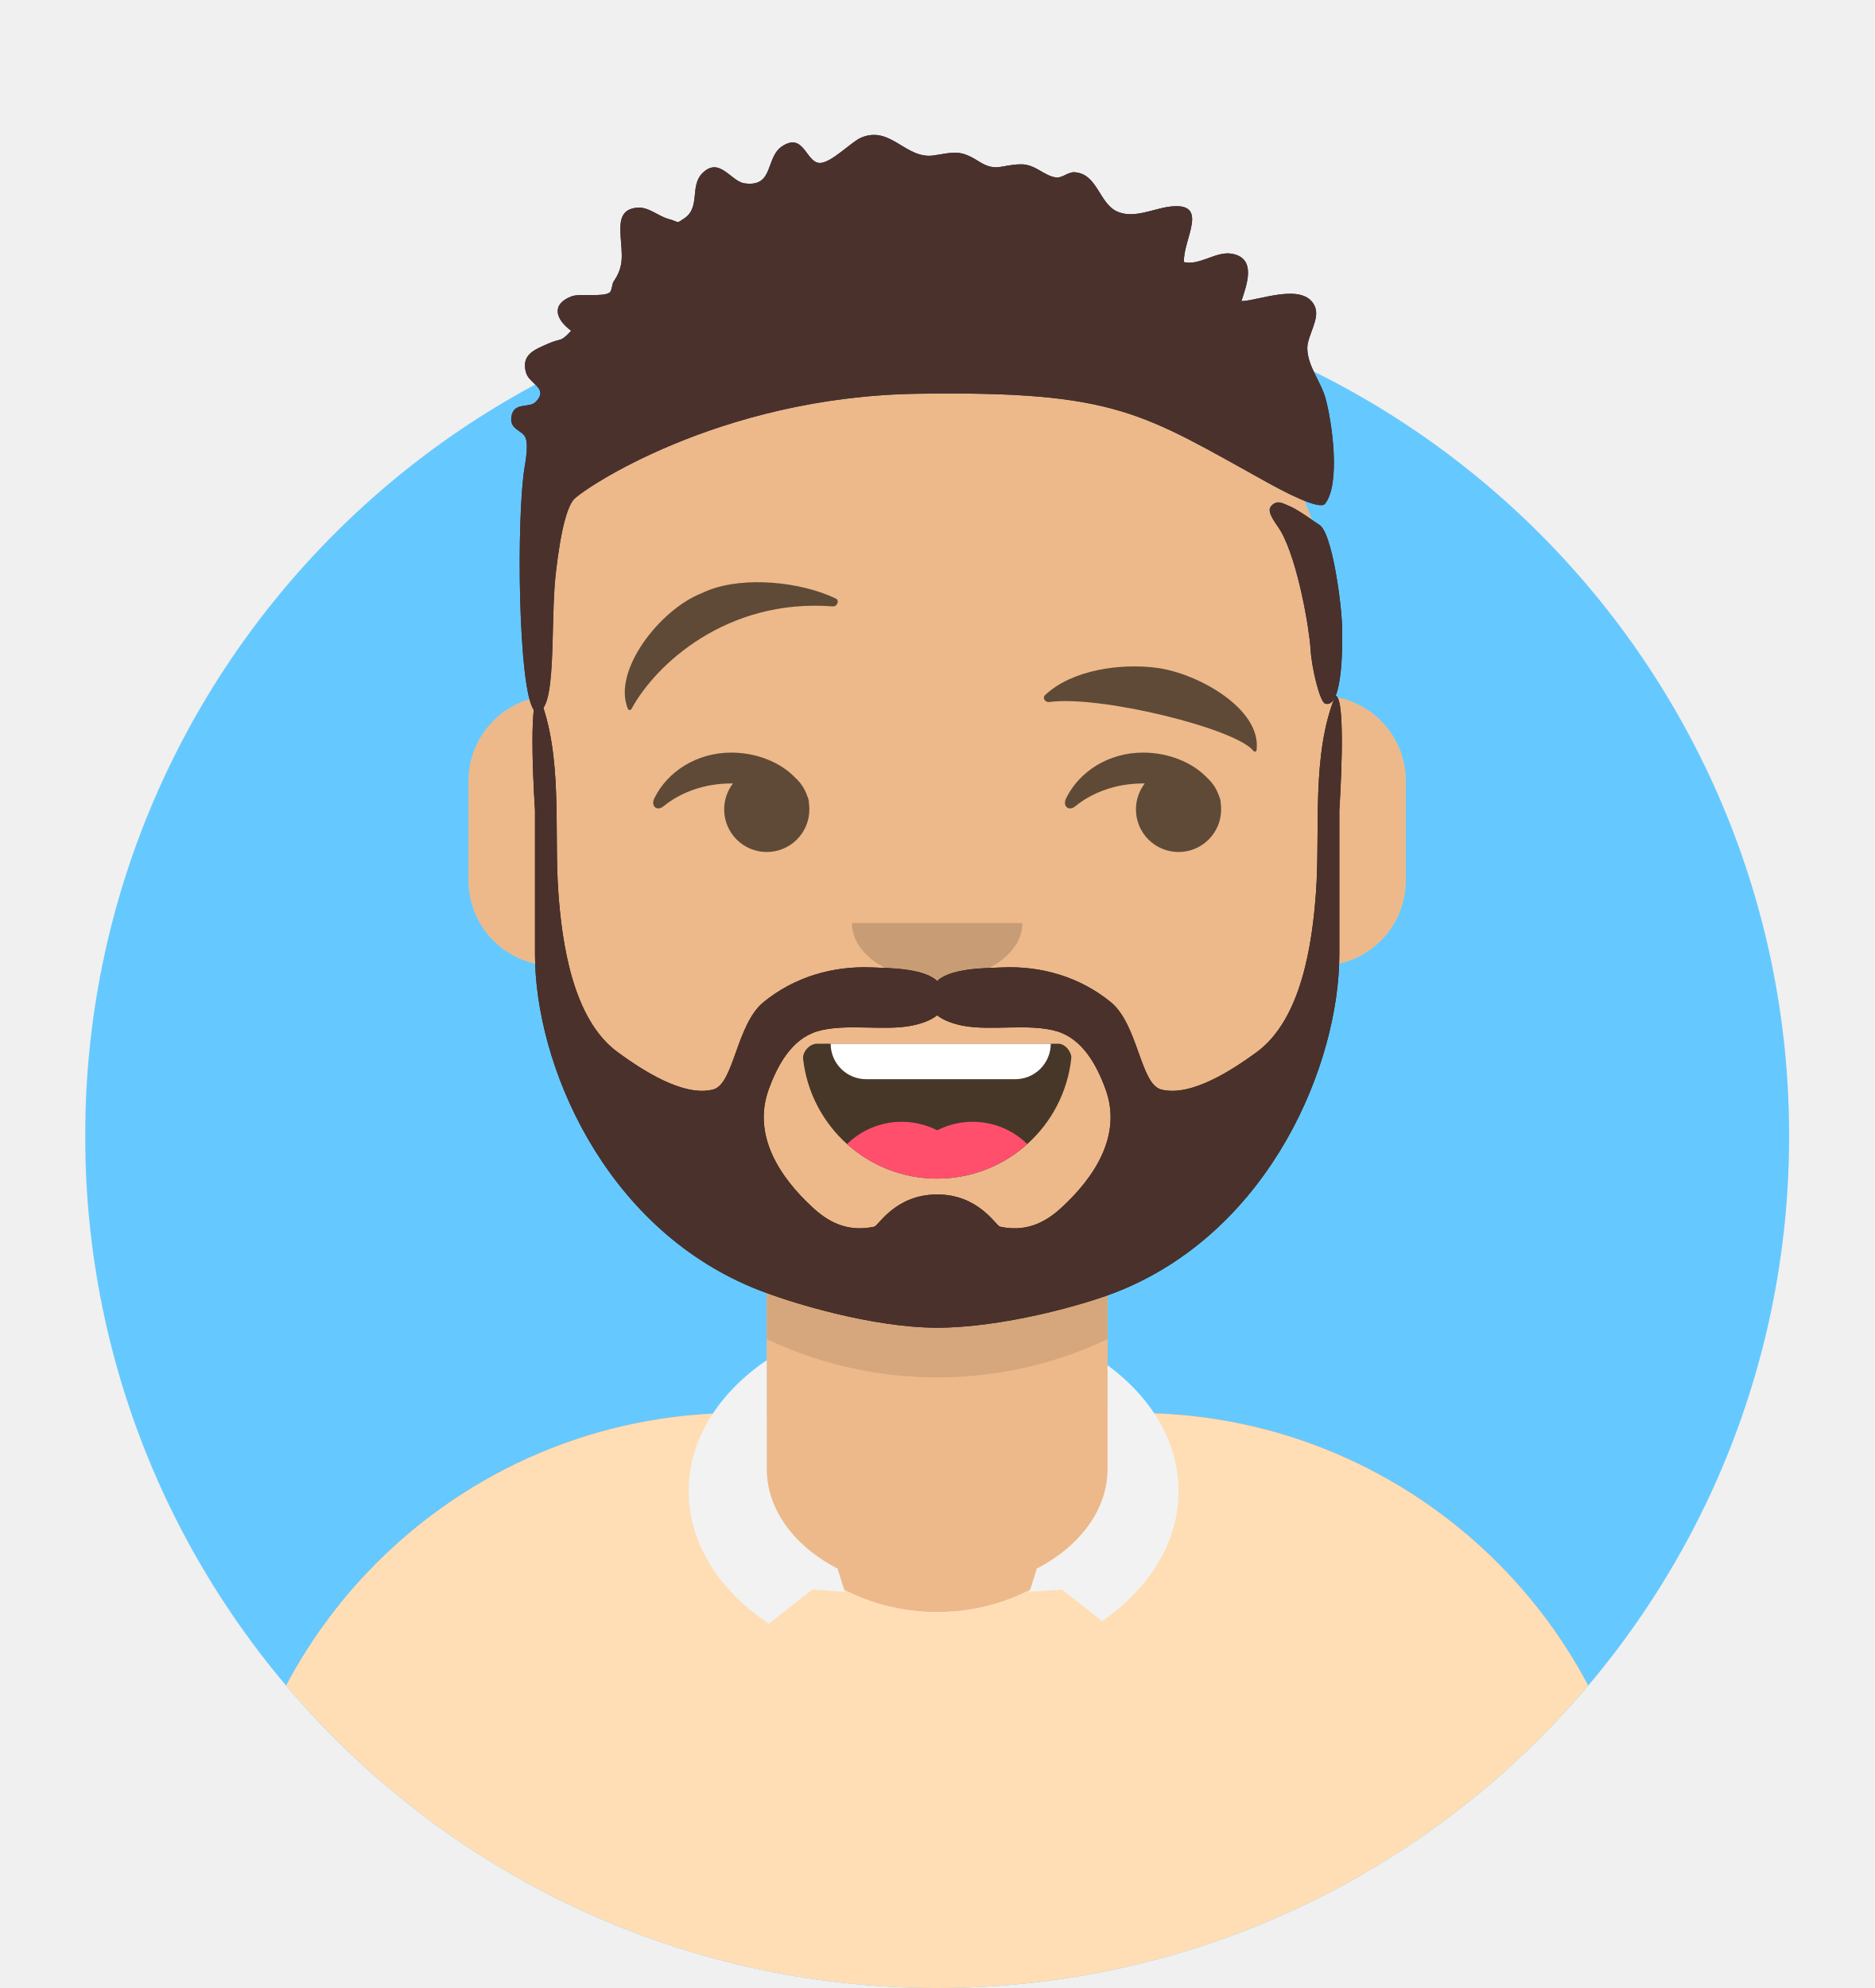
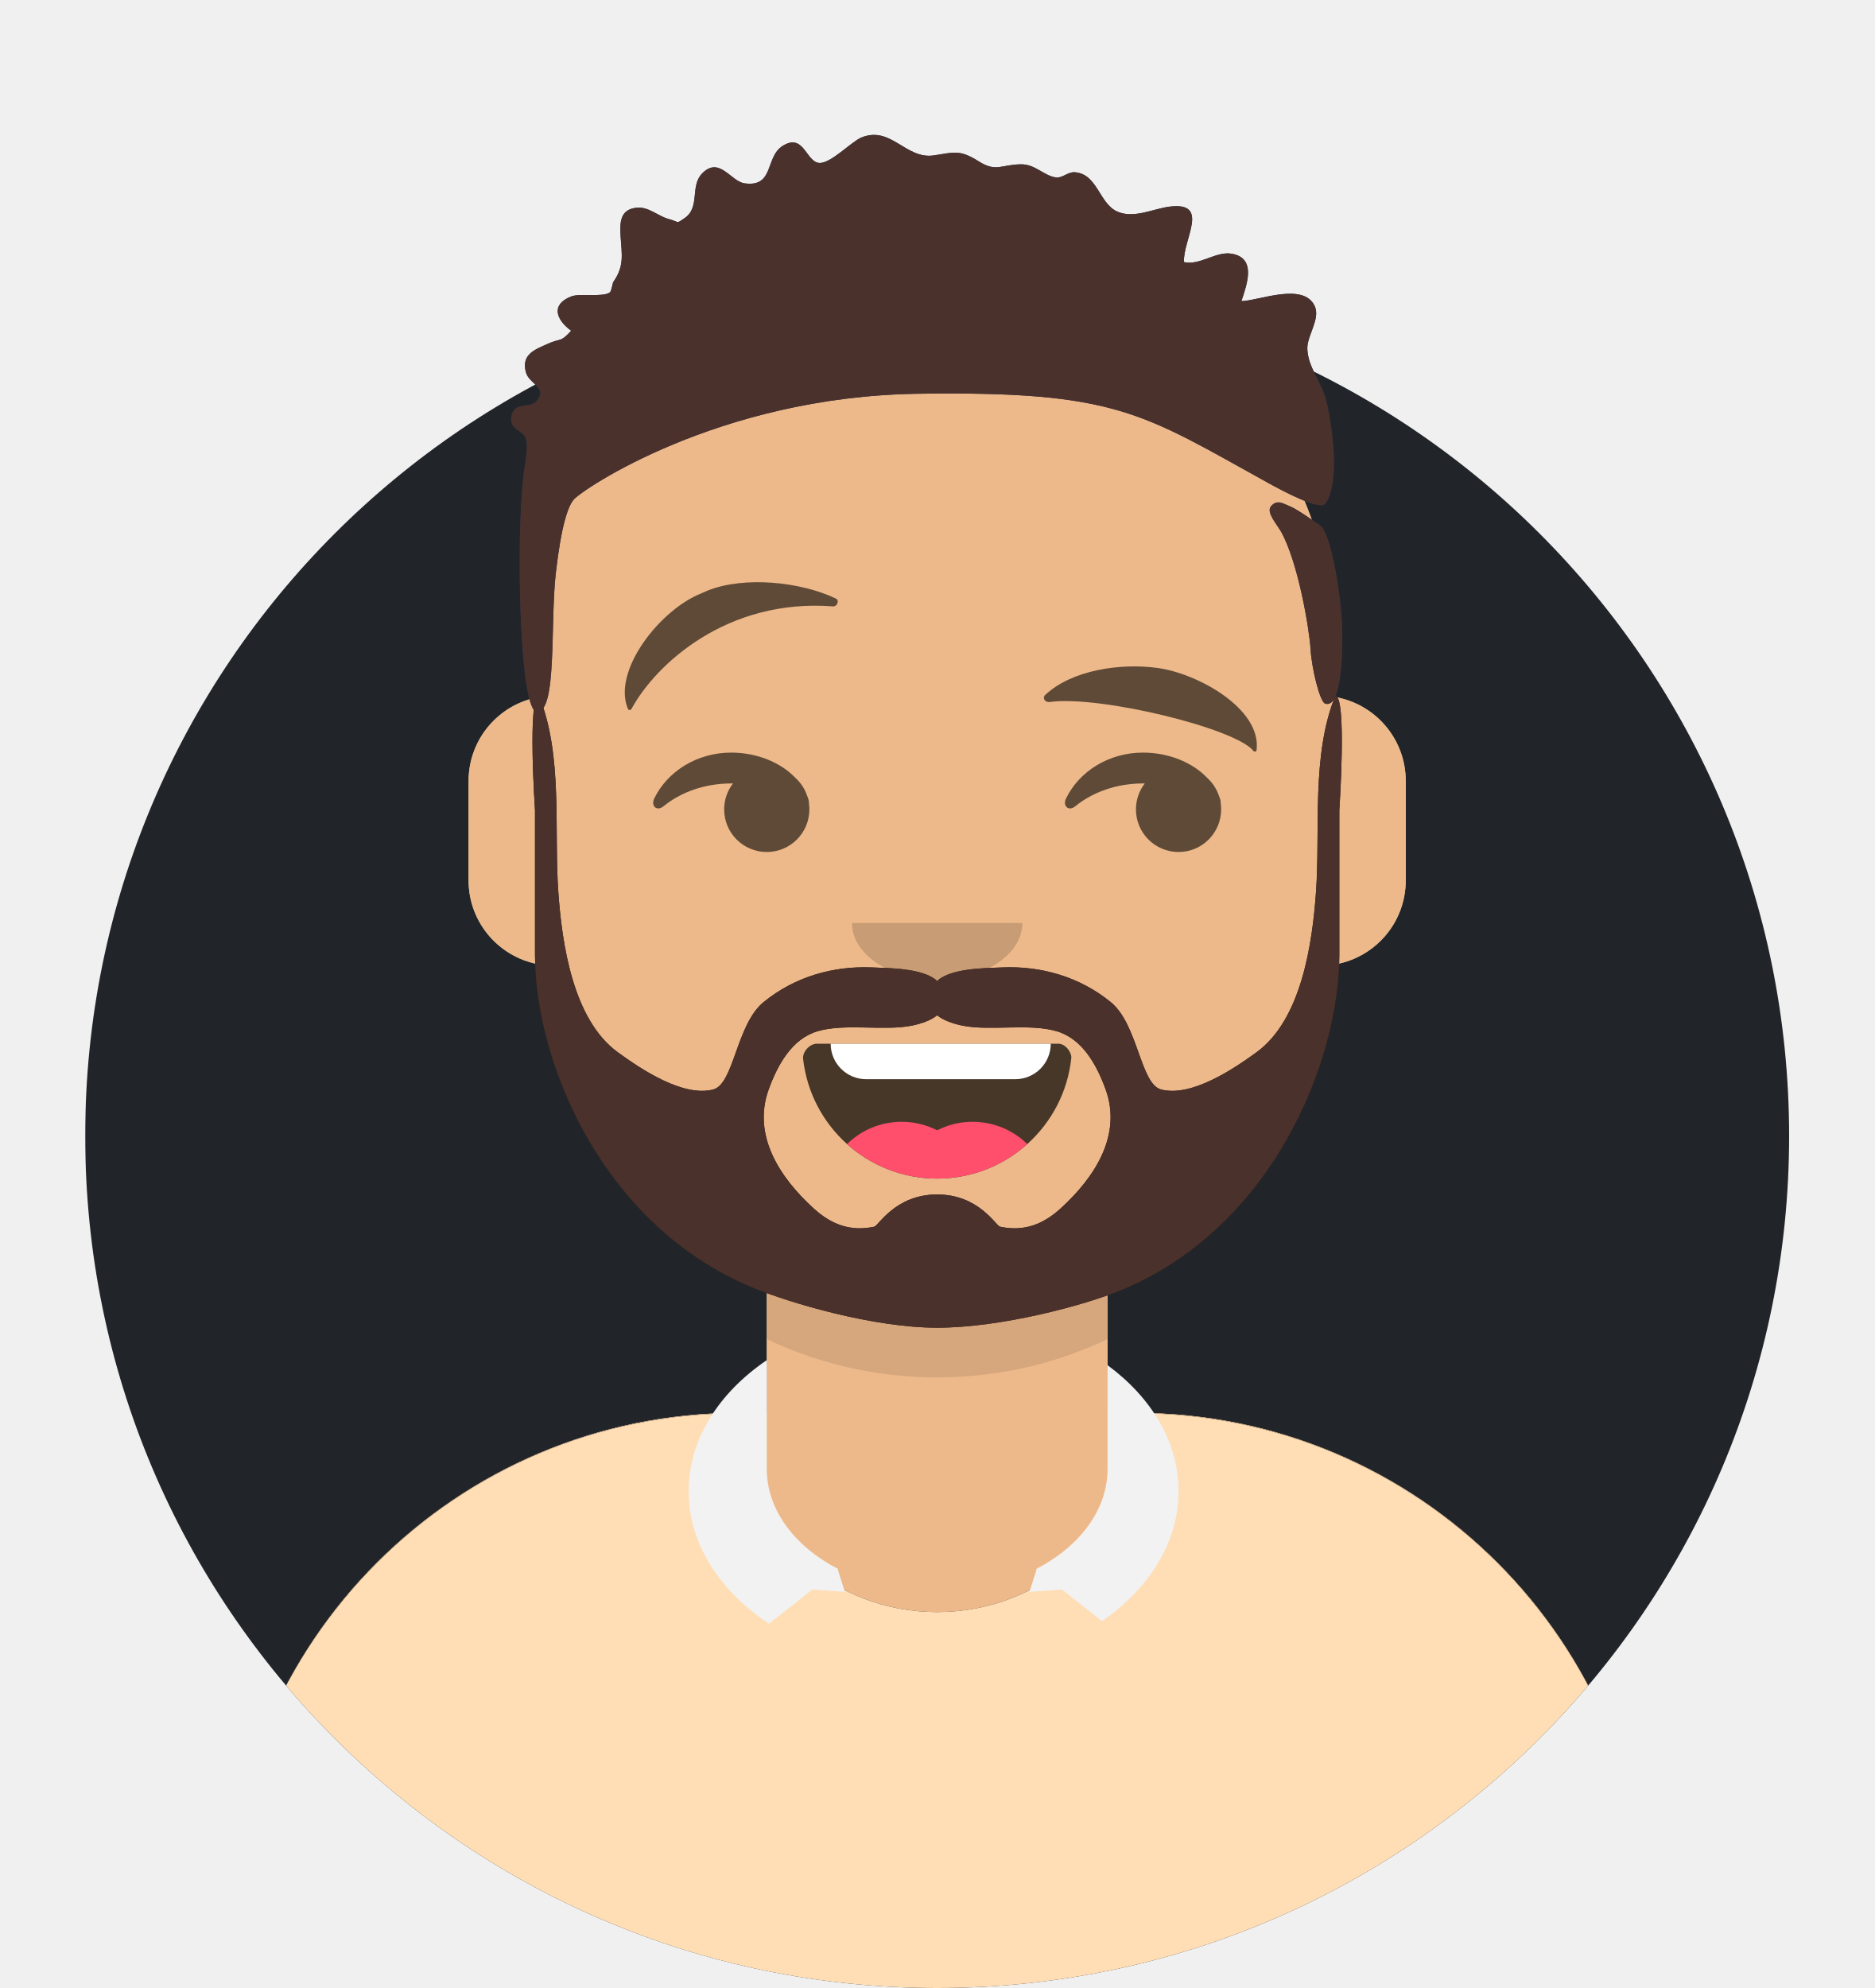
<svg xmlns="http://www.w3.org/2000/svg" xmlns:xlink="http://www.w3.org/1999/xlink" width="264px" height="280px" viewBox="0 0 264 280" version="1.1">
  <defs>
    <circle id="react-path-1" cx="120" cy="120" r="120" />
    <path d="M12,160 C12,226.274 65.726,280 132,280 C198.274,280 252,226.274 252,160 L264,160 L264,-1.42108547e-14 L-3.19744231e-14,-1.42108547e-14 L-3.19744231e-14,160 L12,160 Z" id="react-path-2" />
    <path d="M124,144.611 L124,163 L128,163 L128,163 C167.765,163 200,195.235 200,235 L200,244 L0,244 L0,235 C-4.86974701e-15,195.235 32.235,163 72,163 L72,163 L76,163 L76,144.611 C58.763,136.422 46.372,119.687 44.305,99.881 C38.48,99.058 34,94.052 34,88 L34,74 C34,68.054 38.325,63.118 44,62.166 L44,56 L44,56 C44,25.072 69.072,5.68137151e-15 100,0 L100,0 L100,0 C130.928,-5.68137151e-15 156,25.072 156,56 L156,62.166 C161.675,63.118 166,68.054 166,74 L166,88 C166,94.052 161.52,99.058 155.695,99.881 C153.628,119.687 141.237,136.422 124,144.611 Z" id="react-path-3" />
  </defs>
  <g id="Avataaar" stroke="none" stroke-width="1" fill="none" fill-rule="evenodd">
    <g transform="translate(-825, -1100)" id="Avataaar/Circle">
      <g transform="translate(825, 1100)">
        <g id="Circle" stroke-width="1" fill-rule="evenodd" transform="translate(12, 40)">
          <mask id="react-mask-4" fill="white">
            <use xlink:href="#react-path-1" />
          </mask>
-           <use id="Circle-Background" fill="#E6E6E6" xlink:href="#react-path-1" />
-           <g id="Color/Palette/Blue-01" mask="url(#react-mask-4)" fill="#65C9FF">
+           <use id="Circle-Background" fill="none" xlink:href="#react-path-1" />
+           <g id="Color/Palette/Blue-01" mask="url(#react-mask-4)" fill="#212529">
            <rect id="🖍Color" x="0" y="0" width="240" height="240" />
          </g>
        </g>
        <mask id="react-mask-5" fill="white">
          <use xlink:href="#react-path-2" />
        </mask>
        <g id="Mask" />
        <g id="Avataaar" stroke-width="1" fill-rule="evenodd" mask="url(#react-mask-5)">
          <g id="Body" transform="translate(32, 36)">
            <mask id="react-mask-6" fill="white">
              <use xlink:href="#react-path-3" />
            </mask>
            <use fill="#D0C6AC" xlink:href="#react-path-3" />
            <g id="Skin/👶🏽-03-Brown" mask="url(#react-mask-6)" fill="#EDB98A">
              <g transform="translate(0, 0)" id="Color">
                <rect x="0" y="0" width="264" height="280" />
              </g>
            </g>
            <path d="M156,79 L156,102 C156,132.928 130.928,158 100,158 C69.072,158 44,132.928 44,102 L44,79 L44,94 C44,124.928 69.072,150 100,150 C130.928,150 156,124.928 156,94 L156,79 Z" id="Neck-Shadow" fill-opacity="0.1" fill="#000000" mask="url(#react-mask-6)" />
          </g>
          <g id="Clothing/Collar-+-Sweater" transform="translate(0, 170)">
            <defs>
              <path d="M105.192,29.052 L104,29.052 L104,29.052 C64.235,29.052 32,61.287 32,101.052 L32,110 L232,110 L232,101.052 C232,61.287 199.765,29.052 160,29.052 L160,29.052 L158.808,29.052 C158.935,30.035 159,31.036 159,32.052 C159,45.859 146.912,57.052 132,57.052 C117.088,57.052 105,45.859 105,32.052 C105,31.036 105.065,30.035 105.192,29.052 Z" id="react-path-67" />
            </defs>
            <mask id="react-mask-68" fill="white">
              <use xlink:href="#react-path-67" />
            </mask>
-             <use id="Clothes" fill="#E6E6E6" fill-rule="evenodd" xlink:href="#react-path-67" />
+             <use id="Clothes" fill="#212529" fill-rule="evenodd" xlink:href="#react-path-67" />
            <g id="Color/Palette/Gray-01" mask="url(#react-mask-68)" fill-rule="evenodd" fill="#FFDEB5">
              <rect id="🖍Color" x="0" y="0" width="264" height="110" />
            </g>
            <path d="M156,22.279 C162.182,26.835 166,33.106 166,40.028 C166,47.233 161.863,53.733 155.229,58.327 L149.579,53.876 L145,54.208 L146,51.057 L145.922,50.996 C152.022,47.853 156,42.7 156,36.877 L156,22.279 Z M108,21.571 C101.233,26.174 97,32.74 97,40.028 C97,47.426 101.362,54.08 108.308,58.692 L114.421,53.876 L119,54.208 L118,51.057 L118.078,50.996 C111.978,47.853 108,42.7 108,36.877 L108,21.571 Z" id="Collar" fill="#F2F2F2" fill-rule="evenodd" />
          </g>
          <g id="Face" transform="translate(76, 82)" fill="#000000">
            <g id="Mouth/Smile" transform="translate(2, 52)">
              <defs>
                <path d="M35.118,15.128 C36.176,24.62 44.226,32 54,32 C63.804,32 71.874,24.574 72.892,15.04 C72.974,14.273 72.117,13 71.043,13 C56.149,13 44.738,13 37.087,13 C36.007,13 35.012,14.178 35.118,15.128 Z" id="react-path-115" />
              </defs>
              <mask id="react-mask-116" fill="white">
                <use xlink:href="#react-path-115" />
              </mask>
              <use id="Mouth" fill-opacity="0.7" fill="#000000" fill-rule="evenodd" xlink:href="#react-path-115" />
              <rect id="Teeth" fill="#FFFFFF" fill-rule="evenodd" mask="url(#react-mask-116)" x="39" y="2" width="31" height="16" rx="5" />
              <g id="Tongue" stroke-width="1" fill-rule="evenodd" mask="url(#react-mask-116)" fill="#FF4F6D">
                <g transform="translate(38, 24)">
                  <circle cx="11" cy="11" r="11" />
                  <circle cx="21" cy="11" r="11" />
                </g>
              </g>
            </g>
            <g id="Nose/Default" transform="translate(28, 40)" fill-opacity="0.16">
              <path d="M16,8 C16,12.418 21.373,16 28,16 L28,16 C34.627,16 40,12.418 40,8" id="Nose" />
            </g>
            <g id="Eyes/Side-😒" transform="translate(0, 8)" fill-opacity="0.6">
              <path d="M27.241,20.346 C26.463,21.357 26,22.625 26,24 C26,27.314 28.686,30 32,30 C35.314,30 38,27.314 38,24 C38,23.71 37.979,23.424 37.94,23.145 C37.947,22.923 37.91,22.671 37.815,22.407 C37.77,22.281 37.722,22.157 37.671,22.035 C37.337,21.072 36.765,20.22 36.025,19.551 C33.899,17.317 30.506,16 26.998,16 C22.164,16 18.007,18.649 16.16,22.447 C15.62,23.558 16.547,24.3 17.438,23.572 C19.874,21.579 23.257,20.344 26.998,20.344 C27.079,20.344 27.16,20.344 27.241,20.346 Z" id="Eye" />
              <path d="M85.241,20.346 C84.463,21.357 84,22.625 84,24 C84,27.314 86.686,30 90,30 C93.314,30 96,27.314 96,24 C96,23.71 95.979,23.424 95.94,23.145 C95.947,22.923 95.91,22.671 95.815,22.407 C95.77,22.281 95.722,22.157 95.671,22.035 C95.337,21.072 94.765,20.22 94.025,19.551 C91.899,17.317 88.506,16 84.998,16 C80.164,16 76.007,18.649 74.16,22.447 C73.62,23.558 74.547,24.3 75.438,23.572 C77.874,21.579 81.257,20.344 84.998,20.344 C85.079,20.344 85.16,20.344 85.241,20.346 Z" id="Eye" />
            </g>
            <g id="Eyebrow/Natural/Up-Down-Natural" fill-opacity="0.6">
              <path d="M22.766,1.578 L23.677,1.176 C28.919,-0.905 36.865,-0.033 41.723,2.299 C42.29,2.571 41.902,3.452 41.321,3.407 C26.402,2.256 16.358,11.553 12.946,17.847 C12.845,18.034 12.539,18.055 12.464,17.881 C10.156,12.562 16.913,3.896 22.766,1.578 Z" id="Eye-Browse-Reddit" />
              <path d="M86.535,12.025 C92.342,12.293 101.73,16.512 101.488,22.368 C101.48,22.56 101.199,22.644 101.061,22.497 C98.306,19.537 78.746,16.547 71.856,18.132 C71.226,18.277 70.747,17.655 71.146,17.206 C74.568,13.357 81.333,11.779 86.535,12.025 Z" id="Eyebrow" transform="translate(86.24651, 17.28591) rotate(5) translate(-86.24651, -17.28591) " />
            </g>
          </g>
          <g id="Top" stroke-width="1" fill-rule="evenodd">
            <defs>
              <rect id="react-path-27" x="0" y="0" width="264" height="280" />
              <path d="M65.18,77.737 C67.363,76.105 80.407,75.479 82.758,74.089 C83.492,73.655 84.061,73.216 84.5,72.78 C84.939,73.216 85.509,73.655 86.242,74.089 C88.593,75.479 101.637,76.105 103.82,77.737 C106.03,79.391 107.644,83.185 107.467,86.151 C107.255,89.71 103.361,98.203 93.672,99.181 C91.558,96.828 88.237,95.31 84.5,95.31 C80.763,95.31 77.442,96.828 75.328,99.181 C65.639,98.203 61.745,89.71 61.533,86.151 C61.357,83.185 62.97,79.391 65.18,77.737 M103.142,94.906 C103.143,94.906 103.145,94.905 103.146,94.905 C103.144,94.905 103.143,94.906 103.142,94.906 M65.845,94.901 C65.849,94.903 65.857,94.906 65.862,94.908 C65.857,94.906 65.851,94.903 65.845,94.901 M144.863,55.985 C144.474,50.03 143.278,44.152 142.234,38.286 C141.953,36.707 140.424,26 139.735,26 C139.502,35.109 138.702,44.08 137.67,53.139 C137.361,55.848 137.038,58.556 136.825,61.274 C136.654,63.47 136.96,66.122 136.428,68.246 C135.749,70.952 132.348,73.478 129.703,74.411 C123.103,76.737 117.598,67.108 111.961,64.291 C104.643,60.635 92.064,59.764 84.582,64.53 C76.936,59.764 64.357,60.635 57.039,64.291 C51.402,67.108 45.897,76.737 39.297,74.411 C36.652,73.478 33.25,70.952 32.572,68.246 C32.04,66.122 32.346,63.47 32.175,61.274 C31.962,58.556 31.639,55.848 31.33,53.139 C30.298,44.08 29.497,35.109 29.265,26 C28.576,26 27.047,36.707 26.766,38.286 C25.722,44.152 24.526,50.03 24.138,55.985 C23.739,62.105 24.215,68.167 25.47,74.163 C26.069,77.028 26.769,79.876 27.519,82.704 C28.353,85.847 27.199,91.966 27.572,95.192 C28.279,101.296 31.154,113.2 34.383,118.451 C35.944,120.989 37.773,122.574 39.816,124.619 C41.783,126.588 42.604,129.64 44.726,131.737 C48.682,135.645 54.446,137.971 60.366,138.543 C65.677,143.05 74.506,146 84.5,146 C94.495,146 103.323,143.05 108.635,138.543 C114.554,137.971 120.318,135.645 124.274,131.737 C126.396,129.64 127.217,126.588 129.184,124.619 C131.226,122.574 133.056,120.989 134.617,118.451 C137.846,113.2 140.721,101.296 141.428,95.192 C141.801,91.966 140.647,85.847 141.481,82.704 C142.232,79.876 142.931,77.028 143.531,74.163 C144.785,68.167 145.261,62.105 144.863,55.985 Z" id="react-path-28" />
              <path d="M185.832,73.929 C187.589,74.917 188.98,84.828 189.048,88.618 C189.09,90.956 189.127,99.874 186.654,99.103 C185.901,98.868 184.752,94.147 184.588,91.384 C184.425,88.621 182.855,79.22 180.447,74.895 C179.896,73.906 178.321,72.171 179.002,71.335 C179.846,70.298 180.666,70.9 181.697,71.315 C182.812,71.764 185.634,73.818 185.832,73.929 Z M186.637,70.957 C185.891,71.919 180.796,69.218 178.671,68.044 C160.826,58.184 157.362,55.049 129.246,55.458 C101.13,55.867 81.867,69.04 80.784,70.387 C80.03,71.325 79.068,73.828 78.276,80.801 C77.485,87.773 78.495,100.278 75.63,100.263 C73.192,100.25 72.661,76.477 73.714,67.046 C73.875,65.598 74.498,63.008 74.047,61.706 C73.653,60.568 71.725,60.571 72.033,58.675 C72.383,56.517 74.558,57.589 75.506,56.557 C77.301,54.603 74.532,54.14 74.073,52.431 C73.391,49.889 75.363,49.234 77.14,48.431 C79.106,47.544 78.85,48.323 80.446,46.585 C78.315,45.022 77.544,42.894 80.462,41.752 C81.702,41.267 84.927,41.909 85.898,41.18 C86.151,40.99 86.251,39.901 86.407,39.678 C87.958,37.459 87.576,35.853 87.418,33.362 C87.289,31.324 87.306,29.453 89.747,29.25 C91.375,29.114 92.699,30.444 94.158,30.836 C95.777,31.271 95.169,31.588 96.437,30.715 C98.663,29.182 97.148,26.194 98.913,24.412 C101.336,21.966 102.924,25.551 104.869,25.822 C109.091,26.41 107.736,22.122 110.236,20.55 C113.224,18.674 113.513,22.801 115.379,22.948 C116.996,23.075 119.908,19.955 121.317,19.373 C125.5,17.647 127.572,22.504 131.554,21.884 C134.443,21.435 135.223,21.068 137.831,22.712 C140.362,24.307 140.963,23.166 143.829,23.144 C145.854,23.128 147.094,24.82 148.788,24.997 C149.632,25.085 150.441,24.205 151.348,24.26 C154.585,24.457 154.79,28.643 157.362,29.796 C159.712,30.849 162.474,29.369 164.807,29.095 C170.497,28.428 166.6,33.743 166.761,36.915 C168.994,37.436 171.262,35.351 173.485,35.735 C176.987,36.339 175.665,39.968 174.853,42.414 C177.28,42.371 183.613,39.678 185.185,43.122 C185.995,44.898 184.107,47.269 184.138,49.074 C184.181,51.616 186.049,53.719 186.709,56.124 C187.601,59.371 188.872,68.074 186.637,70.957 Z" id="react-path-29" />
            </defs>
            <mask id="react-mask-26" fill="white">
              <use xlink:href="#react-path-27" />
            </mask>
            <g id="Mask" />
            <g id="Top/Short-Hair/Dreads-01" mask="url(#react-mask-26)">
              <g transform="translate(-1, 0)">
                <g id="Facial-Hair/Beard-Light" transform="translate(49, 72)">
                  <defs>
                    <path d="M101.428,98.169 C98.915,100.463 96.237,101.494 92.853,100.773 C92.271,100.649 89.896,96.235 84,96.235 C78.103,96.235 75.729,100.649 75.147,100.773 C71.762,101.494 69.085,100.463 66.571,98.169 C61.846,93.856 57.917,87.908 60.278,81.419 C61.508,78.037 63.51,74.324 67.151,73.246 C71.038,72.096 76.497,73.244 80.415,72.458 C81.684,72.204 83.071,71.751 84,71 C84.929,71.751 86.316,72.204 87.585,72.458 C91.503,73.244 96.961,72.096 100.849,73.246 C104.49,74.324 106.491,78.037 107.722,81.419 C110.083,87.908 106.154,93.856 101.428,98.169 M140.081,26 C136.671,34.4 137.988,44.858 137.357,53.676 C136.844,60.843 135.337,71.586 128.973,76.215 C125.718,78.582 119.794,82.56 115.542,81.45 C112.615,80.686 112.302,72.29 108.455,69.147 C104.092,65.582 98.643,64.016 93.149,64.258 C90.779,64.362 85.984,64.337 84,66.16 C82.016,64.337 77.222,64.362 74.851,64.258 C69.357,64.016 63.908,65.582 59.545,69.147 C55.698,72.29 55.386,80.686 52.458,81.45 C48.206,82.56 42.282,78.582 39.027,76.215 C32.662,71.586 31.156,60.843 30.643,53.676 C30.012,44.858 31.329,34.4 27.919,26 C26.26,26 27.354,42.129 27.354,42.129 L27.354,62.485 C27.386,77.773 36.935,100.655 58.108,109.393 C63.286,111.53 75.015,115 84,115 C92.985,115 104.714,111.86 109.892,109.723 C131.065,100.986 140.614,77.773 140.646,62.485 L140.646,42.129 C140.646,42.129 141.74,26 140.081,26" id="react-path-48" />
                  </defs>
                  <mask id="react-mask-47" fill="white">
                    <use xlink:href="#react-path-48" />
                  </mask>
                  <use id="Lite-Beard" fill="#331B0C" fill-rule="evenodd" xlink:href="#react-path-48" />
                  <g id="Color/Hair/Brown" mask="url(#react-mask-47)" fill="#4A312C">
                    <g transform="translate(-32, 0)" id="Color">
                      <rect x="0" y="0" width="264" height="244" />
                    </g>
                  </g>
                </g>
                <g id="Hair" stroke-width="1" fill-rule="evenodd" transform="translate(1, 0)">
                  <mask id="react-mask-25" fill="white">
                    <use xlink:href="#react-path-29" />
                  </mask>
                  <use id="Dreads-With-Cut" fill="#2E3257" xlink:href="#react-path-29" />
                  <g id="Skin/👶🏽-03-Brown" mask="url(#react-mask-25)" fill="#4A312C">
                    <g transform="translate(0, 0) " id="Color">
                      <rect x="0" y="0" width="264" height="280" />
                    </g>
                  </g>
                </g>
              </g>
            </g>
          </g>
        </g>
      </g>
    </g>
  </g>
</svg>
